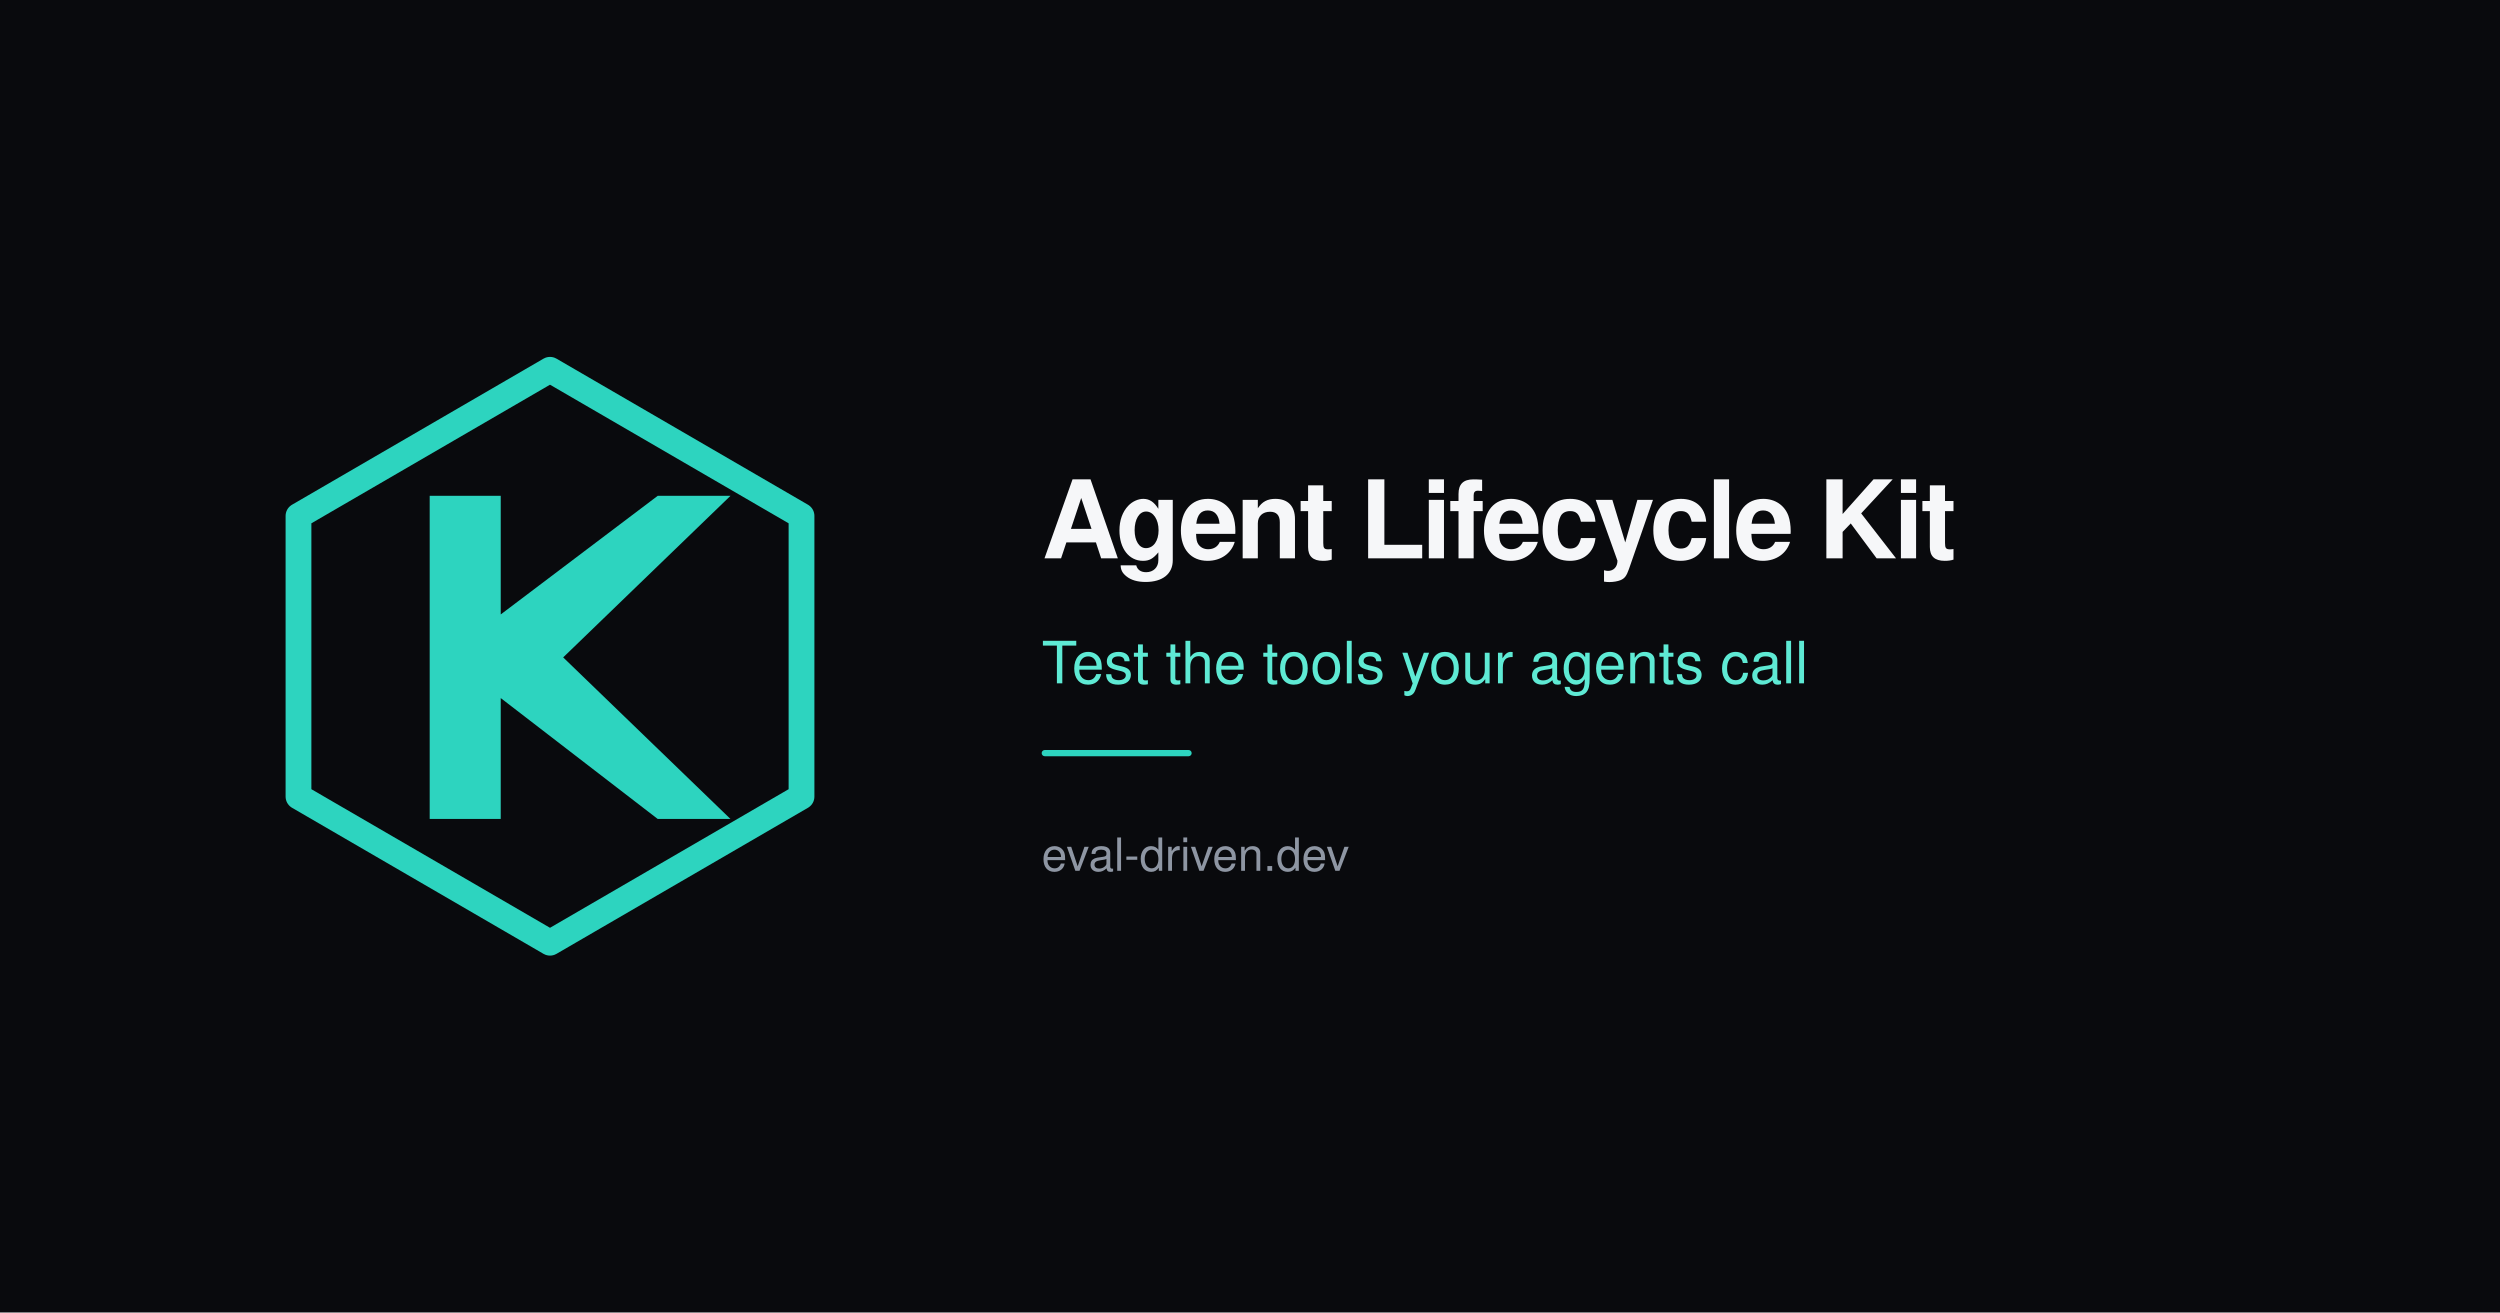
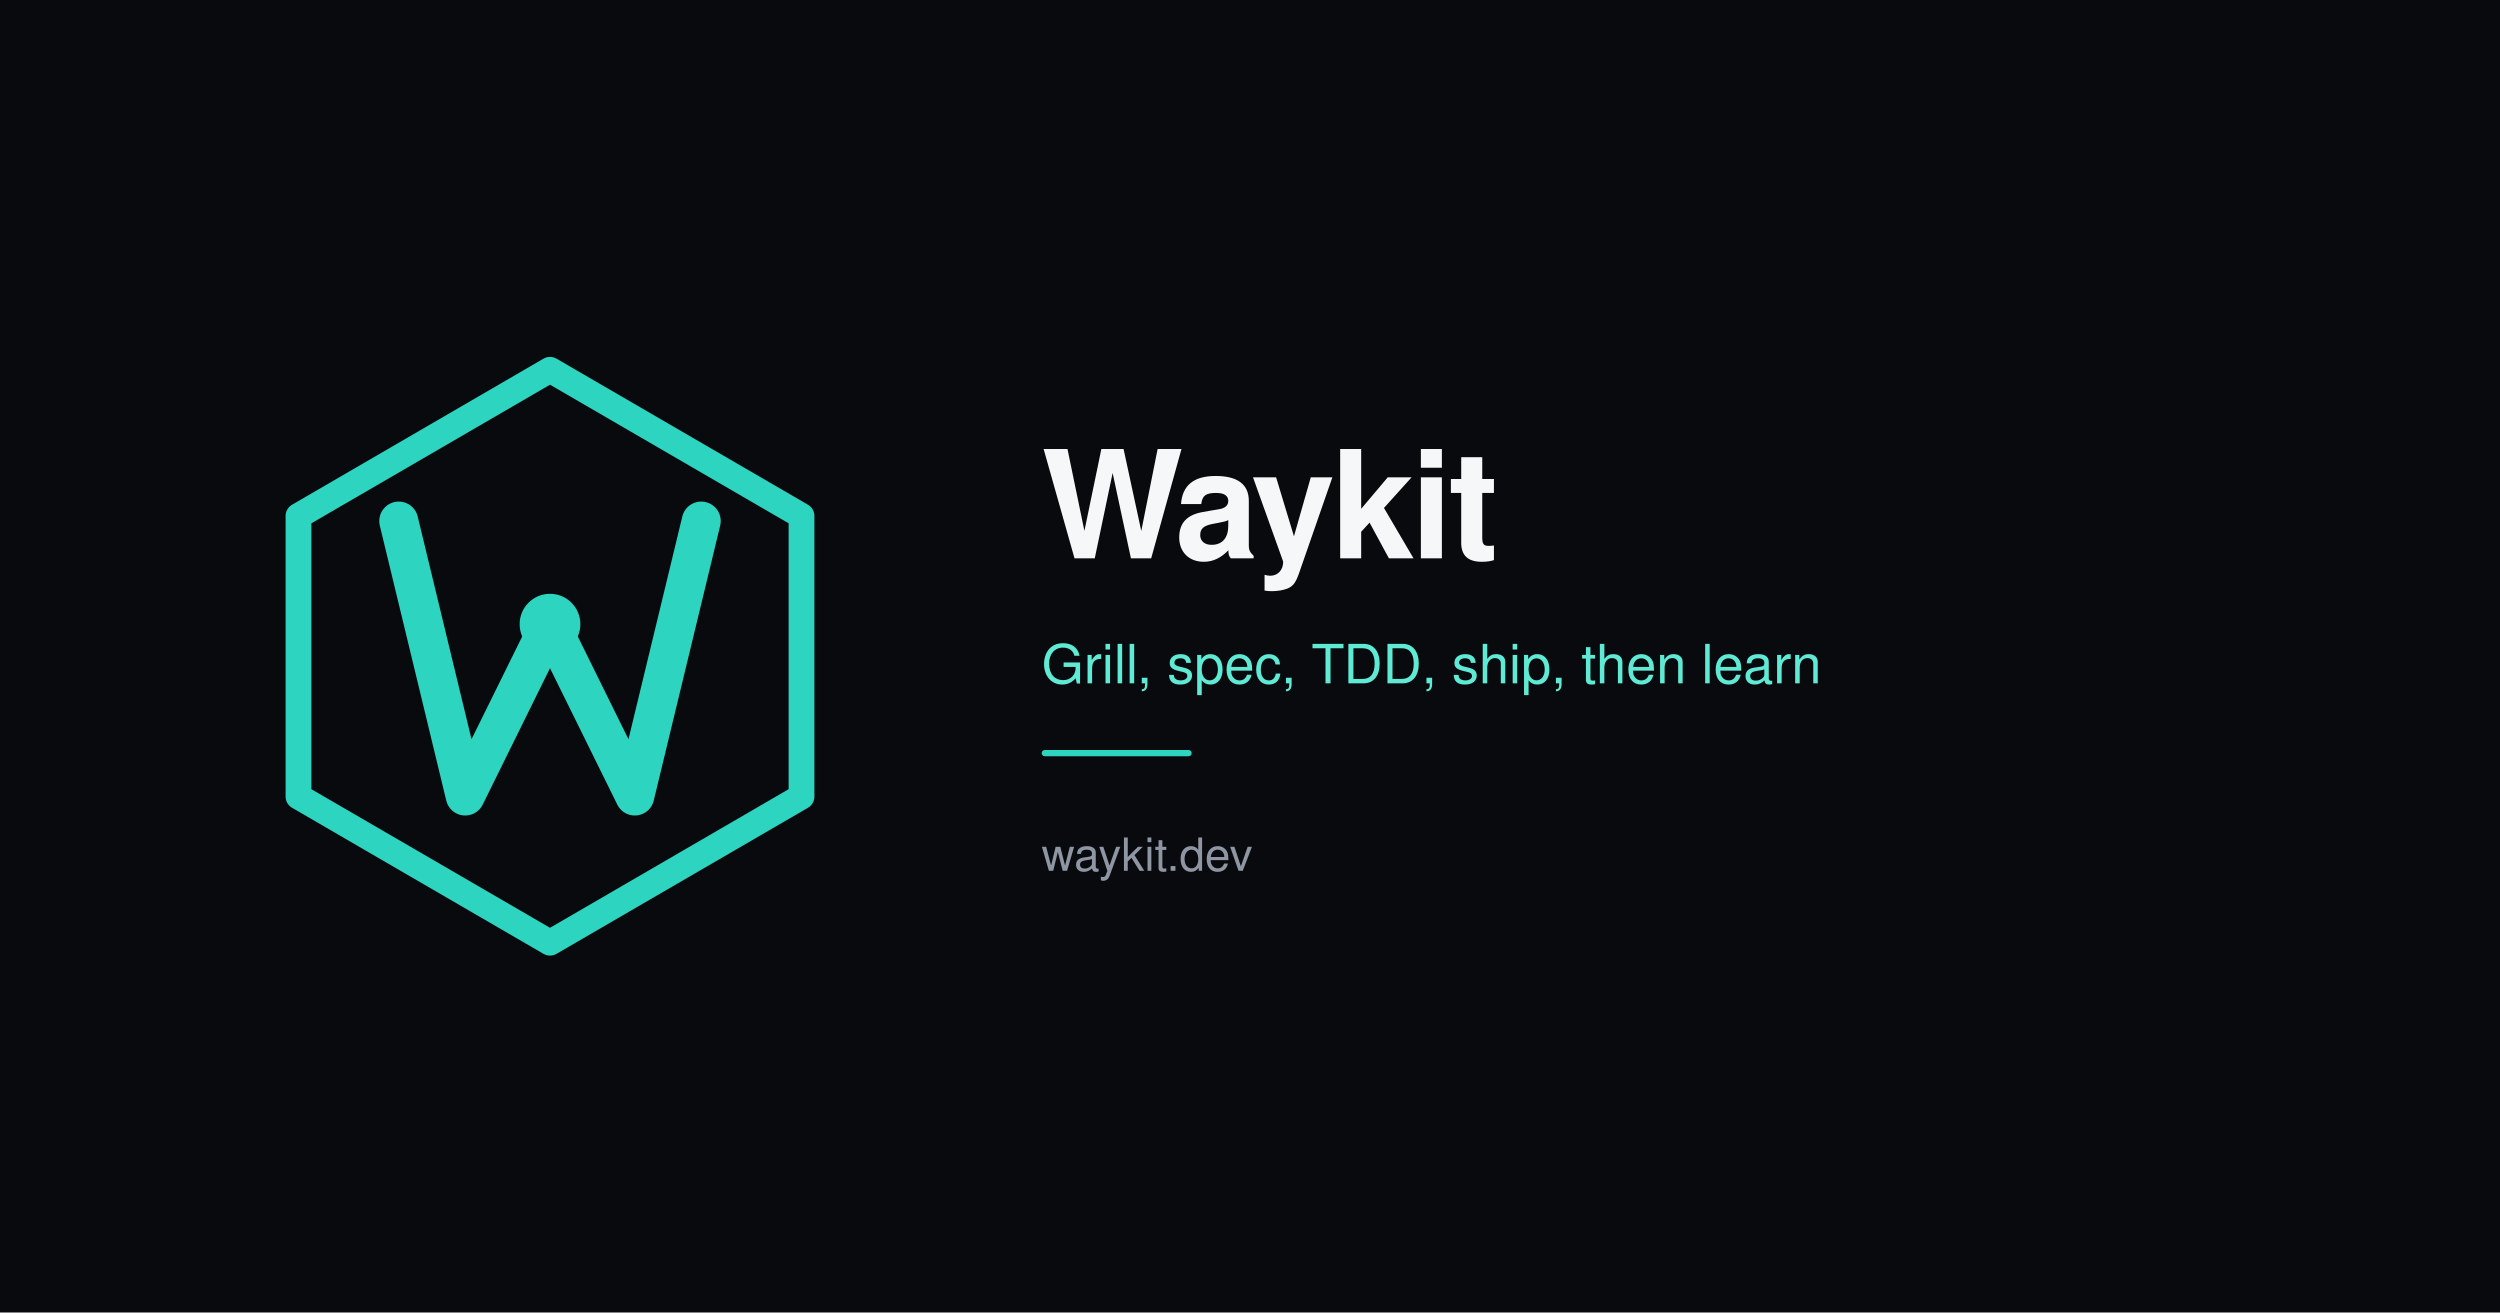
- <svg xmlns="http://www.w3.org/2000/svg" width="1200" height="630" viewBox="0 0 1200 630" role="img" aria-label="Agent Lifecycle Kit">
+ <svg xmlns="http://www.w3.org/2000/svg" width="1200" height="630" viewBox="0 0 1200 630" role="img" aria-label="Waykit">
  <rect width="1200" height="630" fill="#090a0d" />
  <g transform="translate(88,139) scale(5.5)">
    <polygon fill="none" stroke="#2dd4bf" stroke-width="2.25" stroke-linejoin="round" points="32,7 53.95,19.75 53.95,44.25 32,57 10.05,44.25 10.05,19.75" />
-     <path fill="#2dd4bf" d="M21.5 18h6.2v10.35L41.4 18h6.35L33.15 32.1 47.75 46.2H41.4L27.7 35.65V46.2H21.5Z" />
+     <path fill="none" stroke="#2dd4bf" stroke-width="3.4" stroke-linecap="round" stroke-linejoin="round" d="M18.8 20.2 24.6 44.2 32 29.2 39.4 44.2 45.2 20.2" />
+     <circle cx="32" cy="29.2" r="2.65" fill="#2dd4bf" />
  </g>
-   <text x="500" y="268" fill="#f6f7f9" font-family="IBM Plex Sans, Helvetica Neue, Helvetica, Arial, sans-serif" font-size="52" font-weight="600" letter-spacing="-1.4">Agent Lifecycle Kit</text>
-   <text x="500" y="328" fill="#5eead4" font-family="IBM Plex Sans, Helvetica Neue, Helvetica, Arial, sans-serif" font-size="28" font-weight="500">Test the tools your agents call</text>
+   <text x="500" y="268" fill="#f6f7f9" font-family="IBM Plex Sans, Helvetica Neue, Helvetica, Arial, sans-serif" font-size="72" font-weight="600" letter-spacing="-1.8">Waykit</text>
+   <text x="500" y="328" fill="#5eead4" font-family="IBM Plex Sans, Helvetica Neue, Helvetica, Arial, sans-serif" font-size="26" font-weight="500">Grill, spec, TDD, ship, then learn</text>
  <rect x="500" y="360" width="72" height="3" rx="1.5" fill="#2dd4bf" />
-   <text x="500" y="418" fill="#8e96a3" font-family="IBM Plex Sans, Helvetica Neue, Helvetica, Arial, sans-serif" font-size="22">eval-driven.dev</text>
+   <text x="500" y="418" fill="#8e96a3" font-family="IBM Plex Sans, Helvetica Neue, Helvetica, Arial, sans-serif" font-size="22">waykit.dev</text>
</svg>
